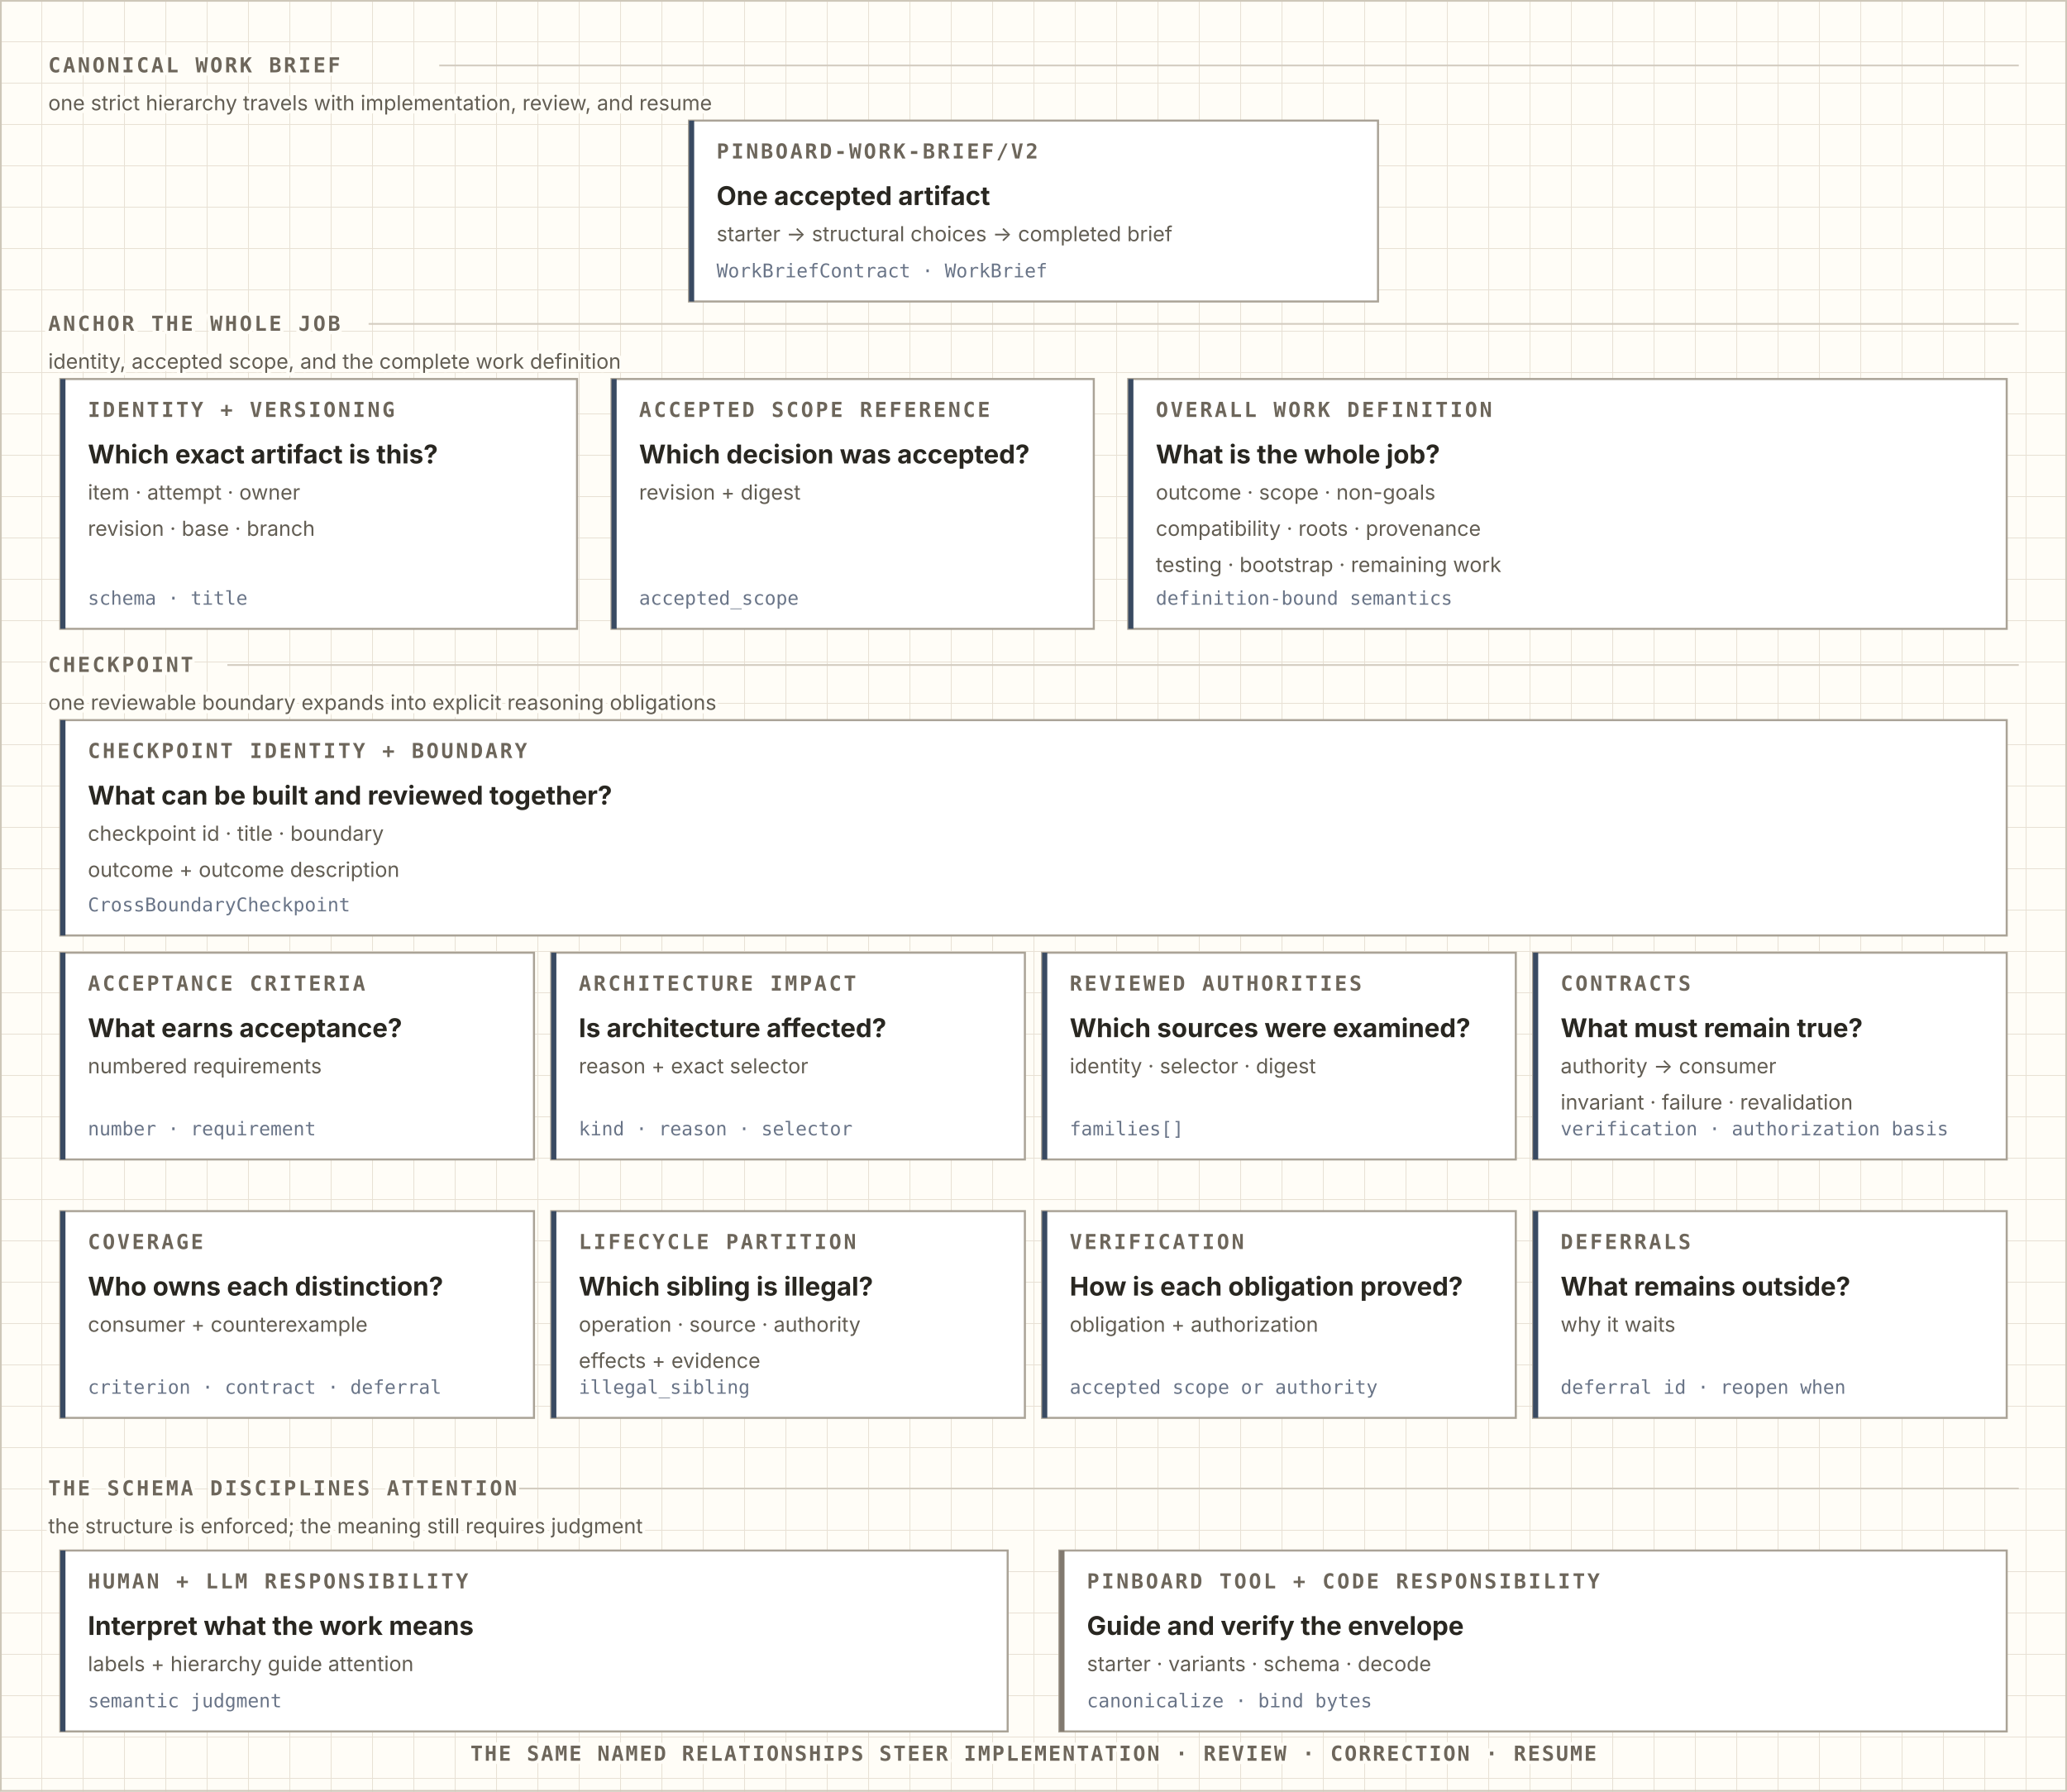
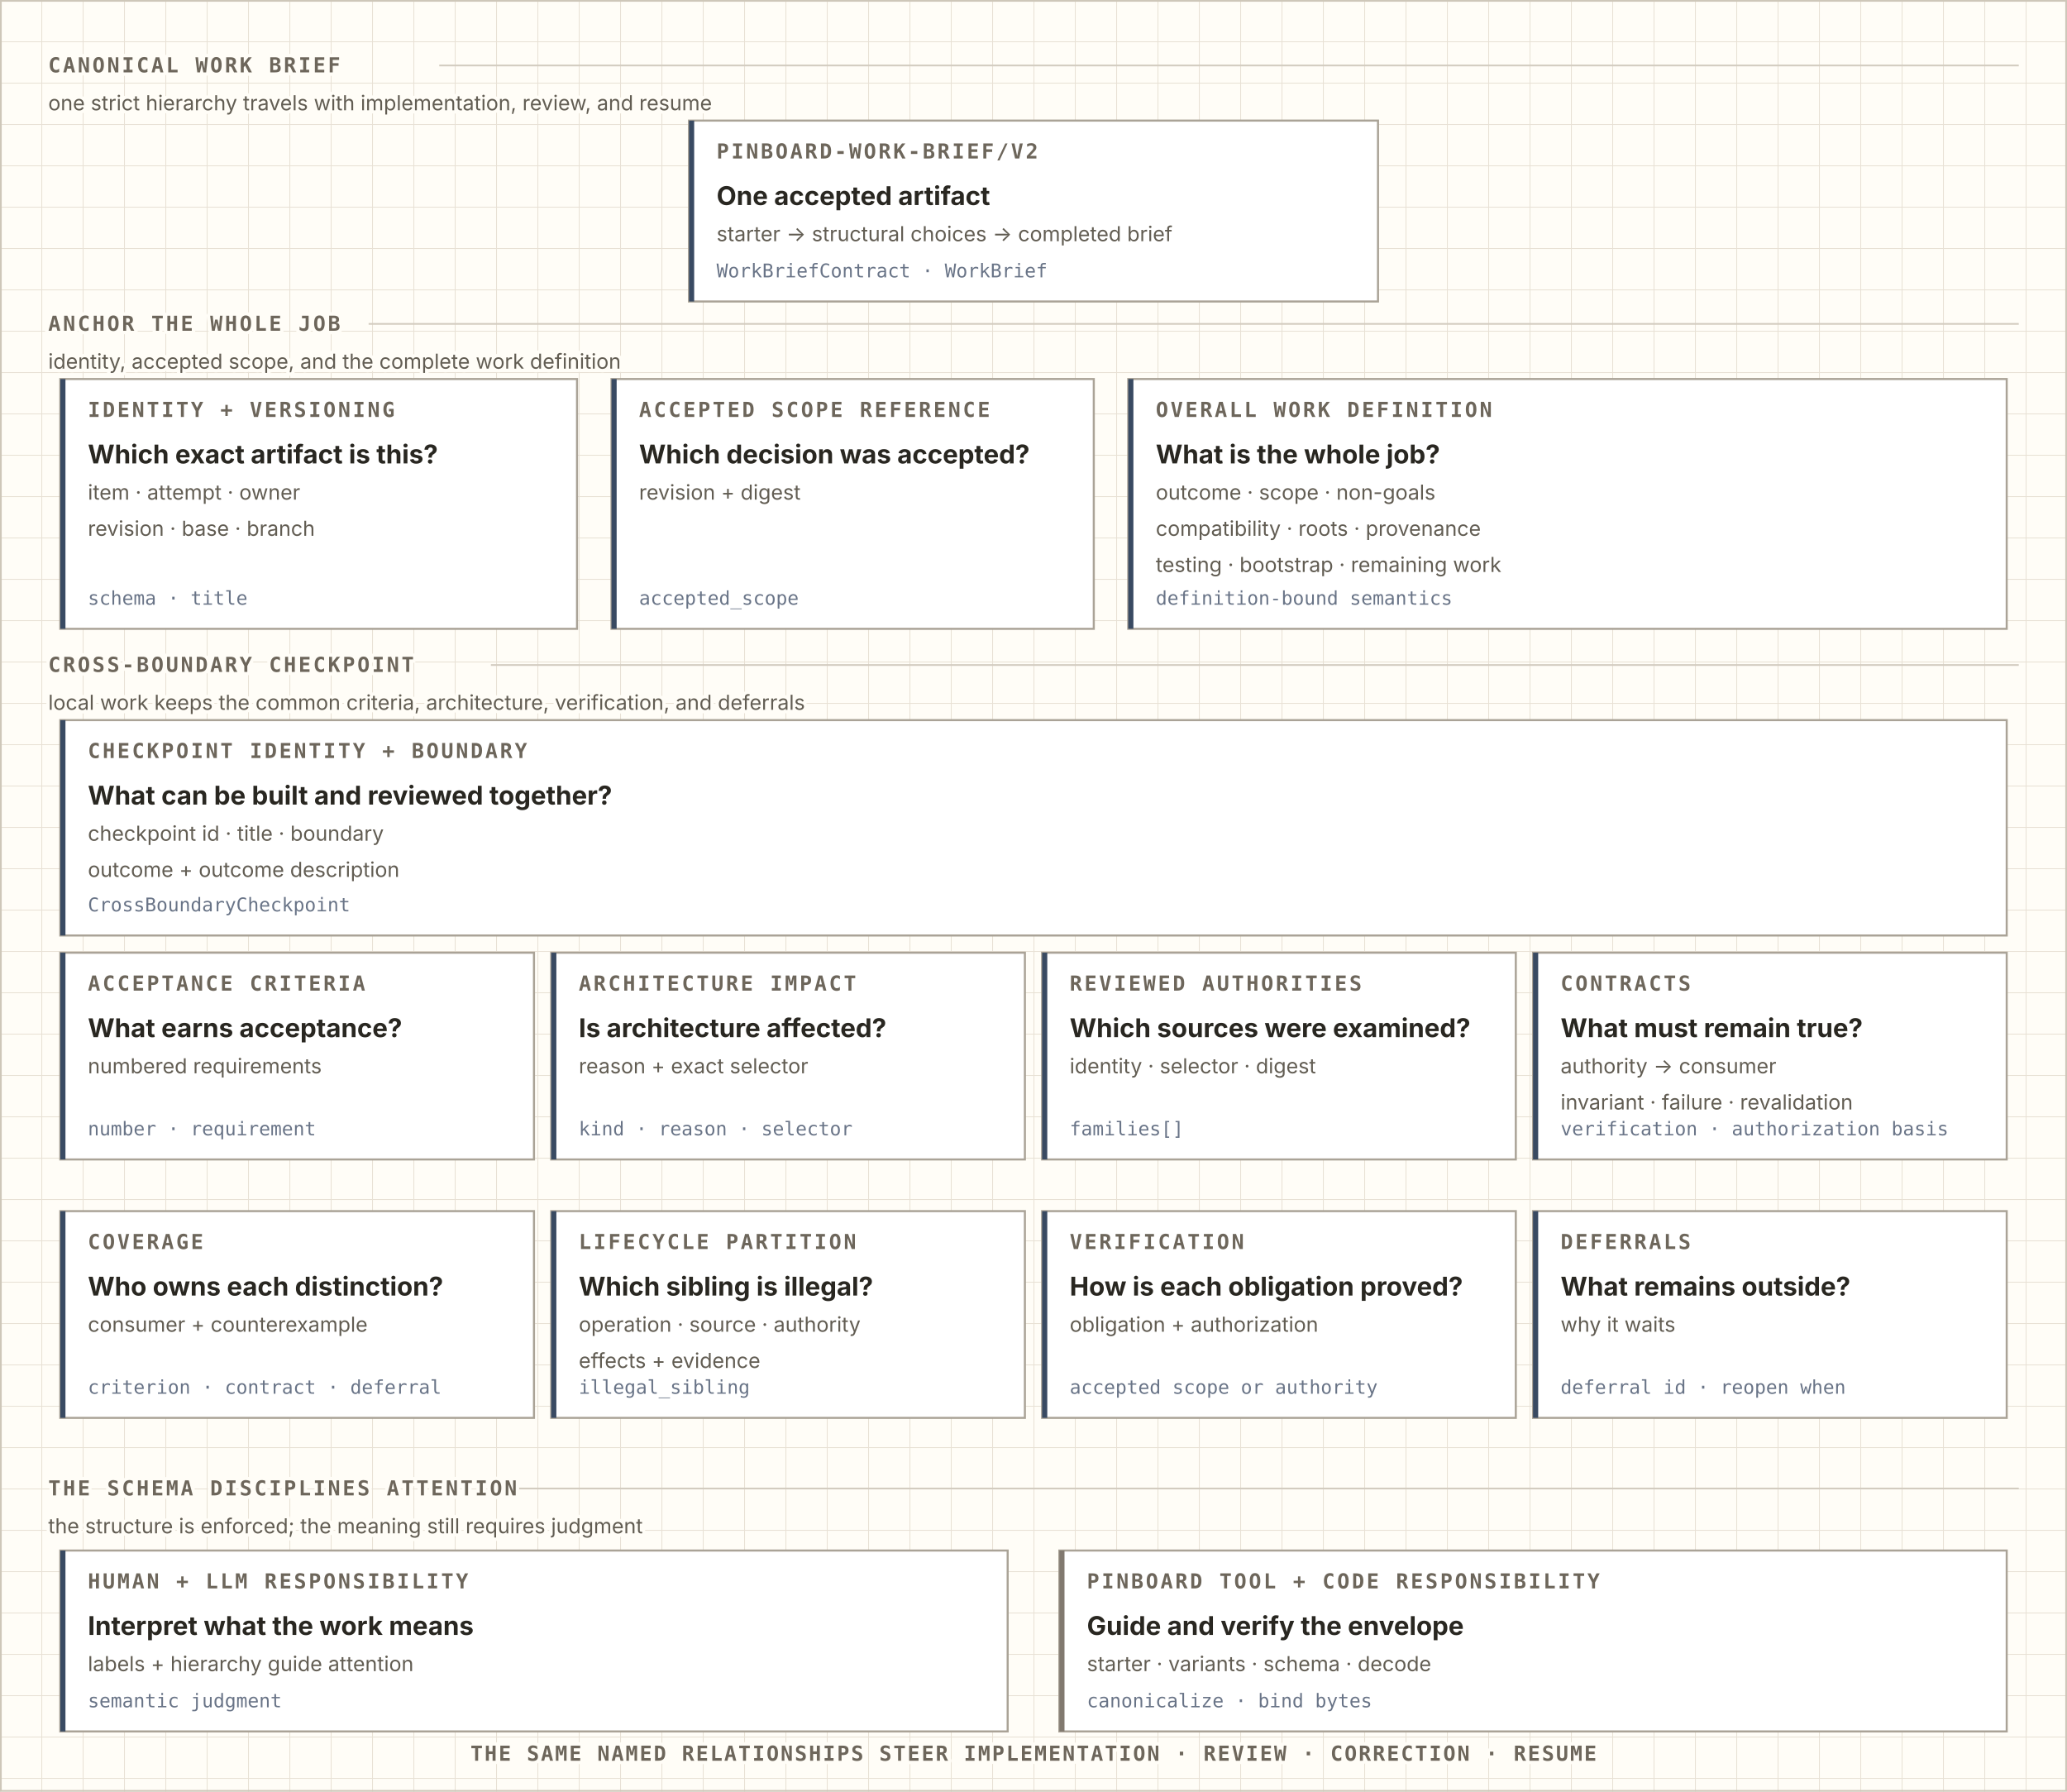
<svg xmlns="http://www.w3.org/2000/svg" role="img" aria-labelledby="title description" viewBox="0 0 1200 1040">
  <defs>
    <pattern id="grid" width="24" height="24" patternUnits="userSpaceOnUse">
      <path d="M24 0H0V24" fill="none" stroke="#e8e1d5" stroke-width="1" />
    </pattern>
    <marker id="arrow" viewBox="0 0 10 10" refX="9" refY="5" markerWidth="7" markerHeight="7" orient="auto">
      <path d="M1 1L9 5L1 9Z" fill="#697487" />
    </marker>
    <style>
      text { font-family: ui-sans-serif, system-ui, -apple-system, BlinkMacSystemFont, "Segoe UI", sans-serif; fill: #292721; }
      .section-label, .box-label, .box-meta, .connector-label, .note-meta { font-family: ui-monospace, SFMono-Regular, Menlo, monospace; }
      .section-label, .box-label { font-size: 12px; font-weight: 700; letter-spacing: 0.11em; fill: #6d665b; }
      .section-subtitle { font-size: 12px; fill: #625d53; }
      .guide { stroke: #d3ccc0; stroke-width: 1; }
      .connector { fill: none; stroke: #697487; stroke-width: 1.9; stroke-linecap: round; }
      .connector-label { font-size: 11px; font-weight: 700; fill: #697487; }
      .box { fill: #fff; stroke: #aaa397; stroke-width: 1.2; }
      .box-title { font-size: 15px; font-weight: 700; }
      .box-body { font-size: 12px; fill: #625d53; }
      .box-meta { font-size: 11px; fill: #697487; }
      .note { fill: #625d53; }
      .note-meta { font-weight: 700; letter-spacing: 0.08em; fill: #6d665b; }
      .canvas-text { paint-order: stroke fill; stroke: #fffdf7; stroke-width: 4px; stroke-linejoin: round; }
    </style>
  </defs>
  <rect width="1200" height="1040" fill="#fffdf7" />
  <rect width="1200" height="1040" fill="url(#grid)" />
  <rect x="0.5" y="0.5" width="1199" height="1039" fill="none" stroke="#cec7b9" />
  <line x1="255" y1="38" x2="1172" y2="38" class="guide" />
  <line x1="214" y1="188" x2="1172" y2="188" class="guide" />
-   <line x1="132" y1="386" x2="1172" y2="386" class="guide" />
+   <line x1="285" y1="386" x2="1172" y2="386" class="guide" />
  <line x1="300" y1="864" x2="1172" y2="864" class="guide" />
  <rect x="400" y="70" width="400" height="105" class="box" />
  <rect x="400" y="70" width="3" height="105" fill="#394a62" />
  <rect x="35" y="220" width="300" height="145" class="box" />
  <rect x="35" y="220" width="3" height="145" fill="#394a62" />
  <rect x="355" y="220" width="280" height="145" class="box" />
  <rect x="355" y="220" width="3" height="145" fill="#394a62" />
  <rect x="655" y="220" width="510" height="145" class="box" />
  <rect x="655" y="220" width="3" height="145" fill="#394a62" />
  <rect x="35" y="418" width="1130" height="125" class="box" />
  <rect x="35" y="418" width="3" height="125" fill="#394a62" />
  <rect x="35" y="553" width="275" height="120" class="box" />
  <rect x="35" y="553" width="3" height="120" fill="#394a62" />
  <rect x="320" y="553" width="275" height="120" class="box" />
  <rect x="320" y="553" width="3" height="120" fill="#394a62" />
  <rect x="605" y="553" width="275" height="120" class="box" />
  <rect x="605" y="553" width="3" height="120" fill="#394a62" />
  <rect x="890" y="553" width="275" height="120" class="box" />
  <rect x="890" y="553" width="3" height="120" fill="#394a62" />
  <rect x="35" y="703" width="275" height="120" class="box" />
  <rect x="35" y="703" width="3" height="120" fill="#394a62" />
  <rect x="320" y="703" width="275" height="120" class="box" />
  <rect x="320" y="703" width="3" height="120" fill="#394a62" />
  <rect x="605" y="703" width="275" height="120" class="box" />
  <rect x="605" y="703" width="3" height="120" fill="#394a62" />
  <rect x="890" y="703" width="275" height="120" class="box" />
  <rect x="890" y="703" width="3" height="120" fill="#394a62" />
  <rect x="35" y="900" width="550" height="105" class="box" />
  <rect x="35" y="900" width="3" height="105" fill="#394a62" />
  <rect x="615" y="900" width="550" height="105" class="box" />
  <rect x="615" y="900" width="3" height="105" fill="#81796f" />
  <text x="28" y="42" class="section-label canvas-text">CANONICAL WORK BRIEF</text>
  <text x="28" y="64" class="section-subtitle canvas-text">one strict hierarchy travels with implementation, review, and resume</text>
  <text x="28" y="192" class="section-label canvas-text">ANCHOR THE WHOLE JOB</text>
  <text x="28" y="214" class="section-subtitle canvas-text">identity, accepted scope, and the complete work definition</text>
-   <text x="28" y="390" class="section-label canvas-text">CHECKPOINT</text>
-   <text x="28" y="412" class="section-subtitle canvas-text">one reviewable boundary expands into explicit reasoning obligations</text>
+   <text x="28" y="390" class="section-label canvas-text">CROSS-BOUNDARY CHECKPOINT</text>
+   <text x="28" y="412" class="section-subtitle canvas-text">local work keeps the common criteria, architecture, verification, and deferrals</text>
  <text x="28" y="868" class="section-label canvas-text">THE SCHEMA DISCIPLINES ATTENTION</text>
  <text x="28" y="890" class="section-subtitle canvas-text">the structure is enforced; the meaning still requires judgment</text>
  <text x="416" y="92" class="box-label">PINBOARD-WORK-BRIEF/V2</text>
  <text x="416" y="119" class="box-title">One accepted artifact</text>
  <text x="416" y="140" class="box-body">starter → structural choices → completed brief</text>
  <text x="416" y="161" class="box-meta">WorkBriefContract · WorkBrief</text>
  <text x="51" y="242" class="box-label">IDENTITY + VERSIONING</text>
  <text x="51" y="269" class="box-title">Which exact artifact is this?</text>
  <text x="51" y="290" class="box-body">item · attempt · owner</text>
  <text x="51" y="311" class="box-body">revision · base · branch</text>
  <text x="51" y="351" class="box-meta">schema · title</text>
  <text x="371" y="242" class="box-label">ACCEPTED SCOPE REFERENCE</text>
  <text x="371" y="269" class="box-title">Which decision was accepted?</text>
  <text x="371" y="290" class="box-body">revision + digest</text>
  <text x="371" y="351" class="box-meta">accepted_scope</text>
  <text x="671" y="242" class="box-label">OVERALL WORK DEFINITION</text>
  <text x="671" y="269" class="box-title">What is the whole job?</text>
  <text x="671" y="290" class="box-body">outcome · scope · non-goals</text>
  <text x="671" y="311" class="box-body">compatibility · roots · provenance</text>
  <text x="671" y="332" class="box-body">testing · bootstrap · remaining work</text>
  <text x="671" y="351" class="box-meta">definition-bound semantics</text>
  <text x="51" y="440" class="box-label">CHECKPOINT IDENTITY + BOUNDARY</text>
  <text x="51" y="467" class="box-title">What can be built and reviewed together?</text>
  <text x="51" y="488" class="box-body">checkpoint id · title · boundary</text>
  <text x="51" y="509" class="box-body">outcome + outcome description</text>
  <text x="51" y="529" class="box-meta">CrossBoundaryCheckpoint</text>
  <text x="51" y="575" class="box-label">ACCEPTANCE CRITERIA</text>
  <text x="51" y="602" class="box-title">What earns acceptance?</text>
  <text x="51" y="623" class="box-body">numbered requirements</text>
  <text x="51" y="659" class="box-meta">number · requirement</text>
  <text x="336" y="575" class="box-label">ARCHITECTURE IMPACT</text>
  <text x="336" y="602" class="box-title">Is architecture affected?</text>
  <text x="336" y="623" class="box-body">reason + exact selector</text>
  <text x="336" y="659" class="box-meta">kind · reason · selector</text>
  <text x="621" y="575" class="box-label">REVIEWED AUTHORITIES</text>
  <text x="621" y="602" class="box-title">Which sources were examined?</text>
  <text x="621" y="623" class="box-body">identity · selector · digest</text>
  <text x="621" y="659" class="box-meta">families[]</text>
  <text x="906" y="575" class="box-label">CONTRACTS</text>
  <text x="906" y="602" class="box-title">What must remain true?</text>
  <text x="906" y="623" class="box-body">authority → consumer</text>
  <text x="906" y="644" class="box-body">invariant · failure · revalidation</text>
  <text x="906" y="659" class="box-meta">verification · authorization basis</text>
  <text x="51" y="725" class="box-label">COVERAGE</text>
  <text x="51" y="752" class="box-title">Who owns each distinction?</text>
  <text x="51" y="773" class="box-body">consumer + counterexample</text>
  <text x="51" y="809" class="box-meta">criterion · contract · deferral</text>
  <text x="336" y="725" class="box-label">LIFECYCLE PARTITION</text>
  <text x="336" y="752" class="box-title">Which sibling is illegal?</text>
  <text x="336" y="773" class="box-body">operation · source · authority</text>
  <text x="336" y="794" class="box-body">effects + evidence</text>
  <text x="336" y="809" class="box-meta">illegal_sibling</text>
  <text x="621" y="725" class="box-label">VERIFICATION</text>
  <text x="621" y="752" class="box-title">How is each obligation proved?</text>
  <text x="621" y="773" class="box-body">obligation + authorization</text>
  <text x="621" y="809" class="box-meta">accepted scope or authority</text>
  <text x="906" y="725" class="box-label">DEFERRALS</text>
  <text x="906" y="752" class="box-title">What remains outside?</text>
  <text x="906" y="773" class="box-body">why it waits</text>
  <text x="906" y="809" class="box-meta">deferral id · reopen when</text>
  <text x="51" y="922" class="box-label">HUMAN + LLM RESPONSIBILITY</text>
  <text x="51" y="949" class="box-title">Interpret what the work means</text>
  <text x="51" y="970" class="box-body">labels + hierarchy guide attention</text>
  <text x="51" y="991" class="box-meta">semantic judgment</text>
  <text x="631" y="922" class="box-label">PINBOARD TOOL + CODE RESPONSIBILITY</text>
  <text x="631" y="949" class="box-title">Guide and verify the envelope</text>
  <text x="631" y="970" class="box-body">starter · variants · schema · decode</text>
  <text x="631" y="991" class="box-meta">canonicalize · bind bytes</text>
  <text x="600" y="1022" text-anchor="middle" font-size="12" class="note-meta canvas-text">THE SAME NAMED RELATIONSHIPS STEER IMPLEMENTATION · REVIEW · CORRECTION · RESUME</text>
</svg>
